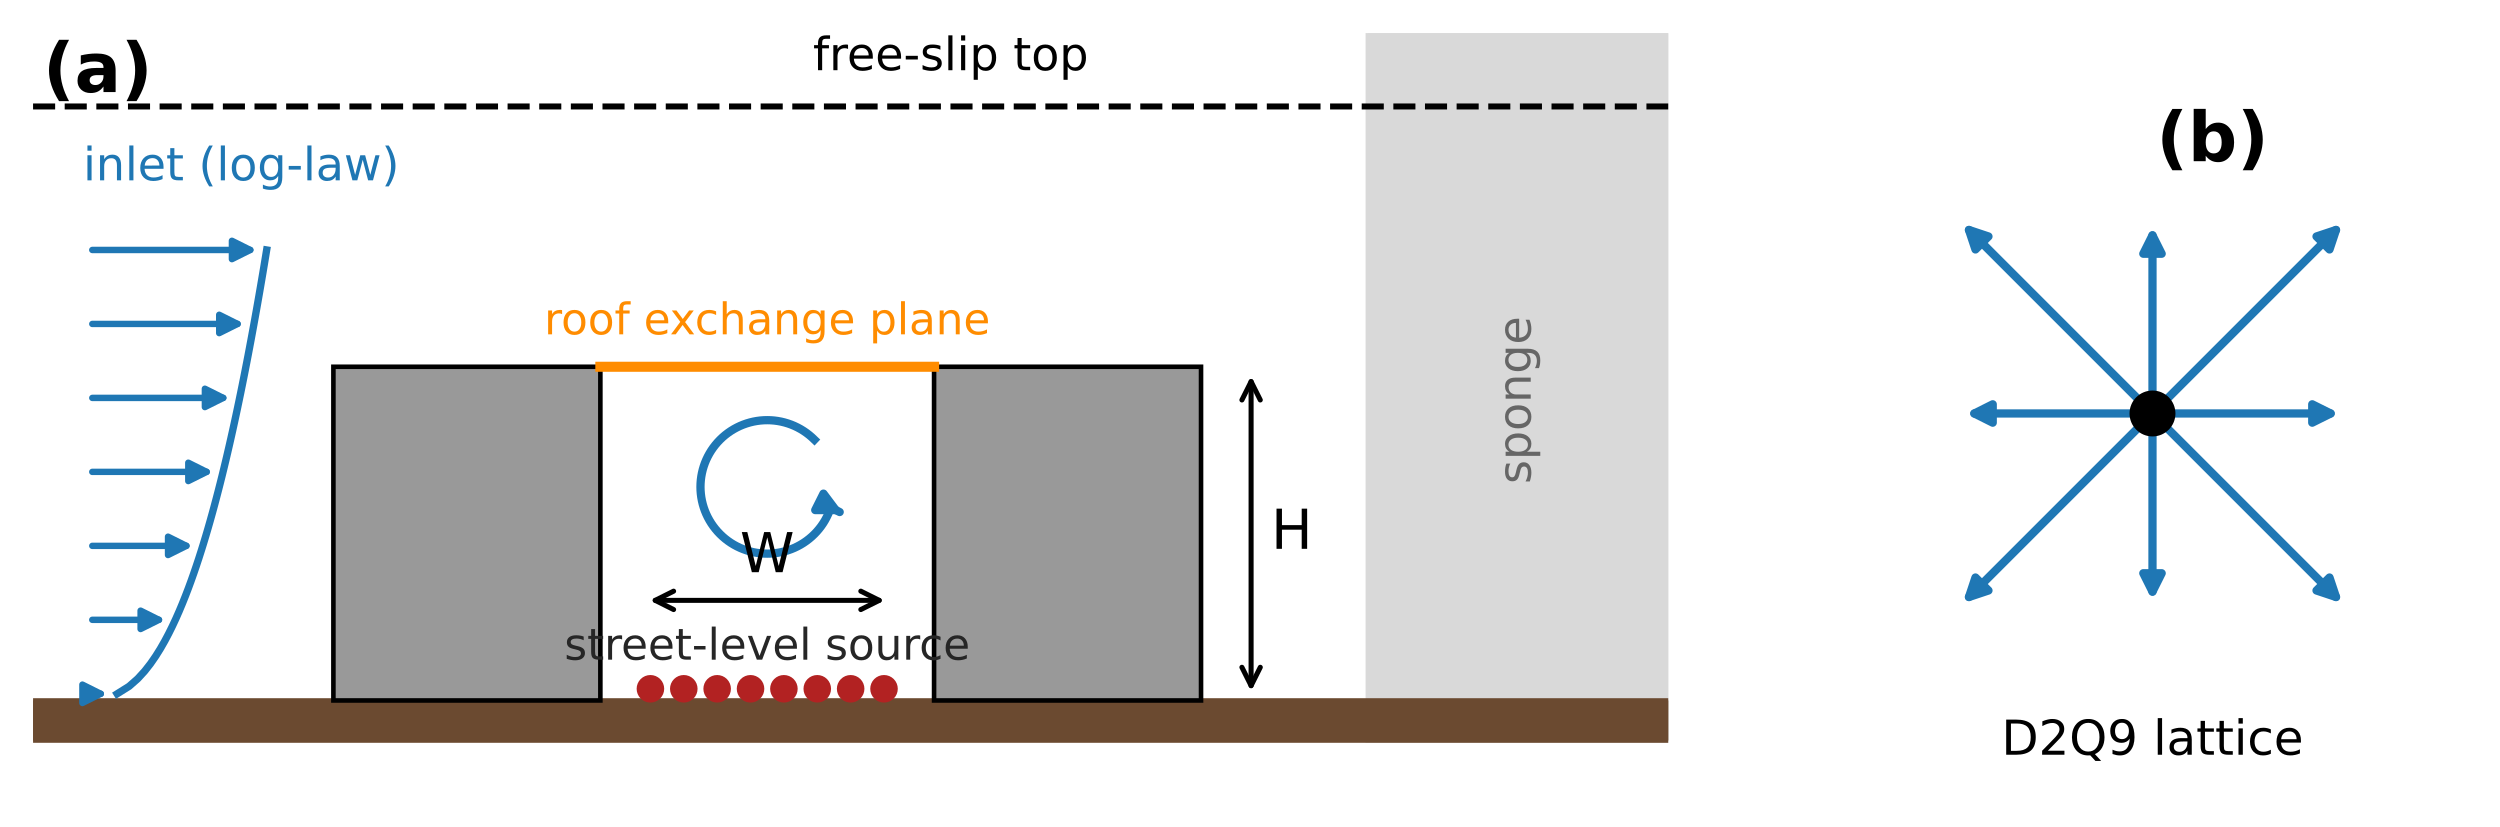
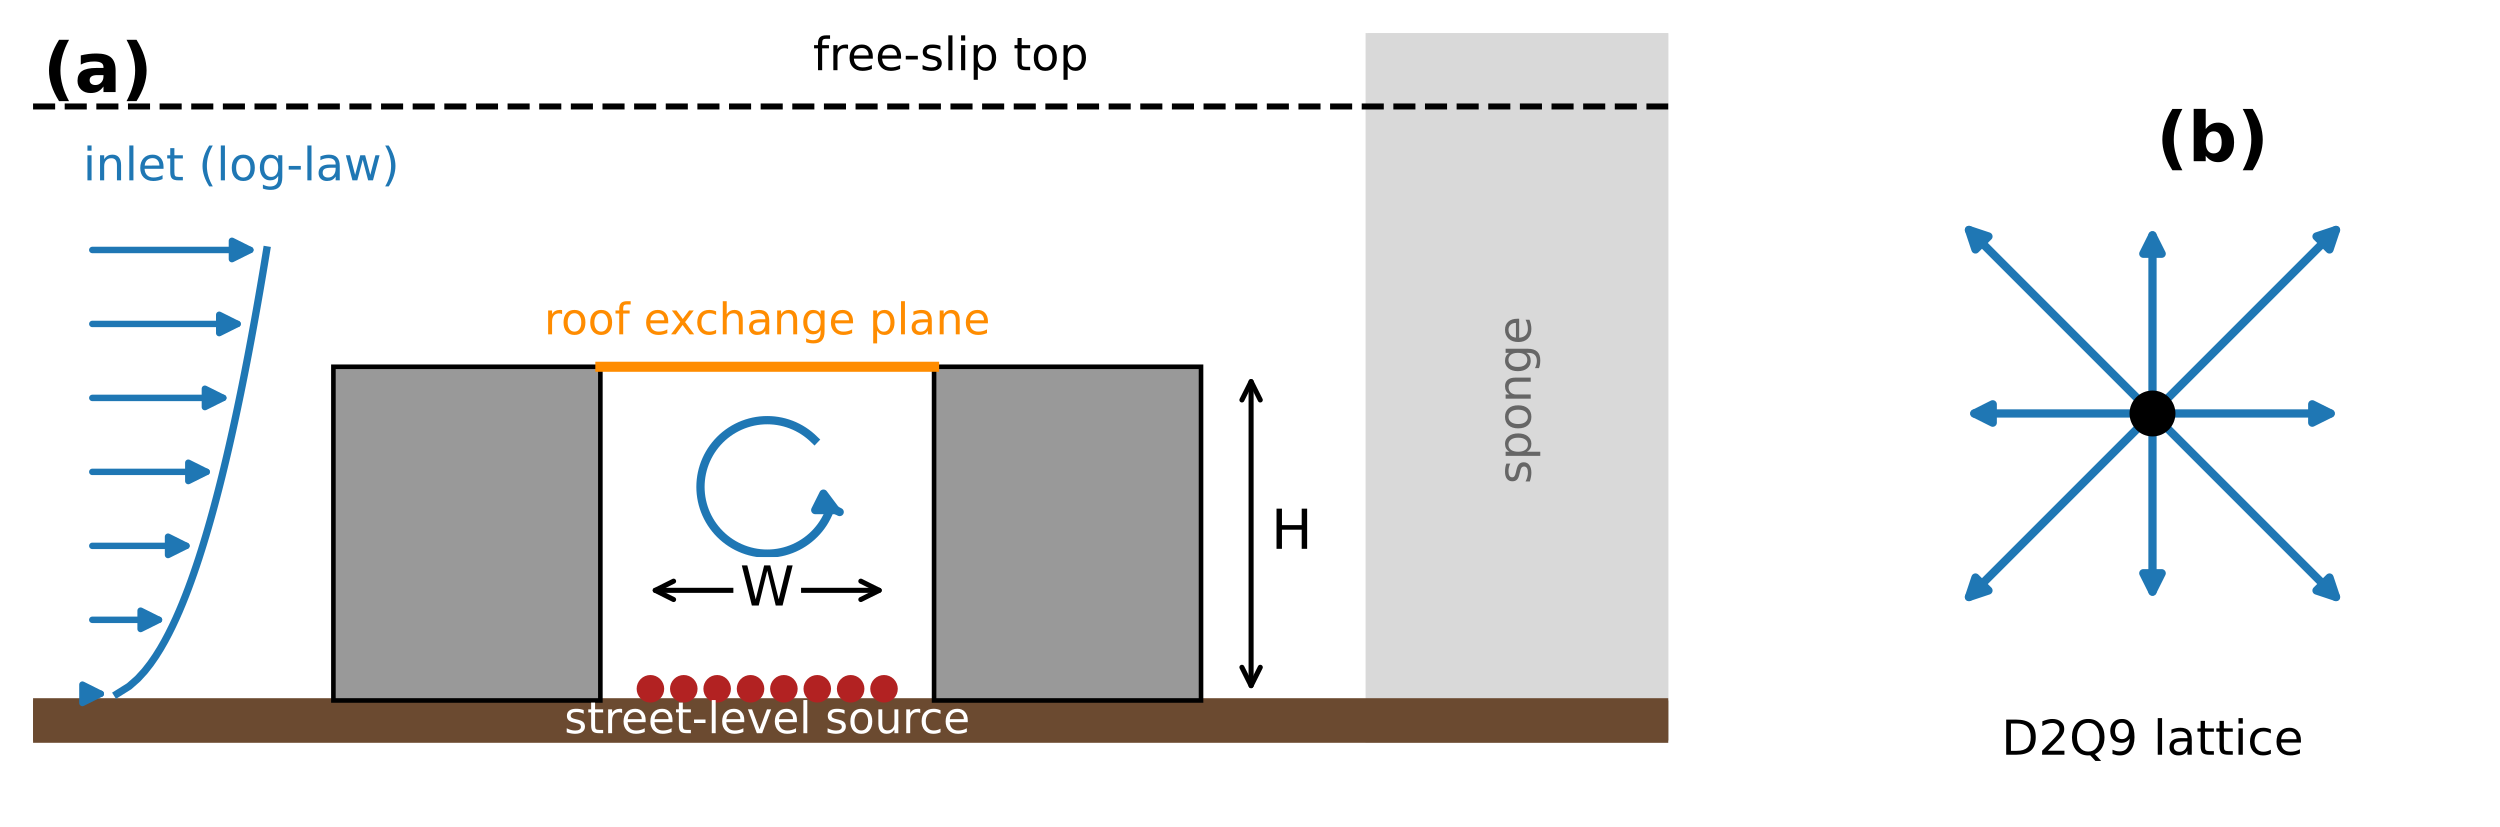
<svg xmlns="http://www.w3.org/2000/svg" xmlns:xlink="http://www.w3.org/1999/xlink" width="544.5pt" height="180.114pt" viewBox="0 0 544.5 180.114" version="1.1">
  <defs>
    <style type="text/css">*{stroke-linejoin: round; stroke-linecap: butt}</style>
  </defs>
  <g id="figure_1">
    <g id="patch_1">
      <path d="M 0 180.114  L 544.5 180.114  L 544.5 0  L 0 0  z " style="fill: #ffffff" />
    </g>
    <g id="axes_1">
      <g id="patch_2">
-         <path d="M 297.926 161.285  L 363.34 161.285  L 363.34 7.2  L 297.926 7.2  z " clip-path="url(#pe484cb5db0)" style="fill: #d9d9d9; stroke: #d9d9d9; stroke-linejoin: miter" />
+         <path d="M 297.926 161.285  L 363.34 161.285  L 363.34 7.2  L 297.926 7.2  z " clip-path="url(#p7a649fcf39)" style="fill: #d9d9d9; stroke: #d9d9d9; stroke-linejoin: miter" />
      </g>
      <g id="patch_3">
-         <path d="M 7.2 161.285  L 363.34 161.285  L 363.34 152.563  L 7.2 152.563  z " clip-path="url(#pe484cb5db0)" style="fill: #6b4a30; stroke: #6b4a30; stroke-linejoin: miter" />
+         <path d="M 7.2 161.285  L 363.34 161.285  L 363.34 152.563  L 7.2 152.563  z " clip-path="url(#p7a649fcf39)" style="fill: #6b4a30; stroke: #6b4a30; stroke-linejoin: miter" />
      </g>
      <g id="line2d_1">
-         <path d="M 7.2 23.19  L 363.34 23.19  " clip-path="url(#pe484cb5db0)" style="fill: none; stroke-dasharray: 4.81,2.08; stroke-dashoffset: 0; stroke: #000000; stroke-width: 1.3" />
+         <path d="M 7.2 23.19  L 363.34 23.19  " clip-path="url(#p7a649fcf39)" style="fill: none; stroke-dasharray: 4.81,2.08; stroke-dashoffset: 0; stroke: #000000; stroke-width: 1.3" />
      </g>
      <g id="line2d_2">
-         <path d="M 25.516 151.109  L 28.129 149.471  L 29.988 147.833  L 31.49 146.194  L 32.774 144.556  L 33.908 142.917  L 34.932 141.279  L 35.87 139.641  L 36.739 138.002  L 37.551 136.364  L 38.315 134.725  L 39.038 133.087  L 39.725 131.448  L 40.381 129.81  L 41.01 128.172  L 41.613 126.533  L 42.194 124.895  L 42.755 123.256  L 43.298 121.618  L 43.823 119.98  L 44.333 118.341  L 44.828 116.703  L 45.31 115.064  L 45.779 113.426  L 46.237 111.788  L 46.684 110.149  L 47.12 108.511  L 47.547 106.872  L 47.965 105.234  L 48.375 103.595  L 48.776 101.957  L 49.169 100.319  L 49.555 98.68  L 49.934 97.042  L 50.307 95.403  L 50.673 93.765  L 51.033 92.127  L 51.387 90.488  L 51.736 88.85  L 52.079 87.211  L 52.418 85.573  L 52.751 83.934  L 53.079 82.296  L 53.403 80.658  L 53.723 79.019  L 54.038 77.381  L 54.349 75.742  L 54.657 74.104  L 54.96 72.466  L 55.26 70.827  L 55.556 69.189  L 55.849 67.55  L 56.138 65.912  L 56.424 64.273  L 56.707 62.635  L 56.987 60.997  L 57.264 59.358  L 57.538 57.72  L 57.809 56.081  L 58.077 54.443  " clip-path="url(#pe484cb5db0)" style="fill: none; stroke: #1f77b4; stroke-width: 1.6; stroke-linecap: square" />
+         <path d="M 25.516 151.109  L 28.129 149.471  L 29.988 147.833  L 31.49 146.194  L 32.774 144.556  L 33.908 142.917  L 34.932 141.279  L 35.87 139.641  L 36.739 138.002  L 37.551 136.364  L 38.315 134.725  L 39.038 133.087  L 39.725 131.448  L 40.381 129.81  L 41.01 128.172  L 41.613 126.533  L 42.194 124.895  L 42.755 123.256  L 43.298 121.618  L 43.823 119.98  L 44.333 118.341  L 44.828 116.703  L 45.31 115.064  L 45.779 113.426  L 46.237 111.788  L 46.684 110.149  L 47.12 108.511  L 47.547 106.872  L 47.965 105.234  L 48.375 103.595  L 48.776 101.957  L 49.169 100.319  L 49.555 98.68  L 49.934 97.042  L 50.307 95.403  L 50.673 93.765  L 51.033 92.127  L 51.387 90.488  L 51.736 88.85  L 52.079 87.211  L 52.418 85.573  L 52.751 83.934  L 53.079 82.296  L 53.403 80.658  L 53.723 79.019  L 54.038 77.381  L 54.349 75.742  L 54.657 74.104  L 54.96 72.466  L 55.26 70.827  L 55.556 69.189  L 55.849 67.55  L 56.138 65.912  L 56.424 64.273  L 56.707 62.635  L 56.987 60.997  L 57.264 59.358  L 57.538 57.72  L 57.809 56.081  L 58.077 54.443  " clip-path="url(#p7a649fcf39)" style="fill: none; stroke: #1f77b4; stroke-width: 1.6; stroke-linecap: square" />
      </g>
      <g id="patch_4">
-         <path d="M 72.613 152.563  L 130.759 152.563  L 130.759 79.882  L 72.613 79.882  z " clip-path="url(#pe484cb5db0)" style="fill: #999999; stroke: #000000; stroke-linejoin: miter" />
+         <path d="M 72.613 152.563  L 130.759 152.563  L 130.759 79.882  L 72.613 79.882  z " clip-path="url(#p7a649fcf39)" style="fill: #999999; stroke: #000000; stroke-linejoin: miter" />
      </g>
      <g id="patch_5">
-         <path d="M 203.44 152.563  L 261.585 152.563  L 261.585 79.882  L 203.44 79.882  z " clip-path="url(#pe484cb5db0)" style="fill: #999999; stroke: #000000; stroke-linejoin: miter" />
+         <path d="M 203.44 152.563  L 261.585 152.563  L 261.585 79.882  L 203.44 79.882  z " clip-path="url(#p7a649fcf39)" style="fill: #999999; stroke: #000000; stroke-linejoin: miter" />
      </g>
      <g id="line2d_3">
-         <path d="M 130.759 79.882  L 203.44 79.882  " clip-path="url(#pe484cb5db0)" style="fill: none; stroke: #ff8c00; stroke-width: 2.2; stroke-linecap: square" />
+         <path d="M 130.759 79.882  L 203.44 79.882  " clip-path="url(#p7a649fcf39)" style="fill: none; stroke: #ff8c00; stroke-width: 2.2; stroke-linecap: square" />
      </g>
      <g id="line2d_4">
-         <path d="M 177.378 95.768  L 176.826 95.244  L 176.247 94.75  L 175.644 94.287  L 175.016 93.856  L 174.368 93.458  L 173.699 93.095  L 173.012 92.767  L 172.309 92.476  L 171.591 92.222  L 170.862 92.006  L 170.122 91.828  L 169.373 91.69  L 168.619 91.59  L 167.86 91.531  L 167.099 91.511  L 166.339 91.531  L 165.58 91.59  L 164.825 91.69  L 164.077 91.828  L 163.337 92.006  L 162.607 92.222  L 161.89 92.476  L 161.187 92.767  L 160.5 93.095  L 159.831 93.458  L 159.182 93.856  L 158.555 94.287  L 157.951 94.75  L 157.373 95.244  L 156.821 95.768  L 156.297 96.32  L 155.803 96.899  L 155.339 97.503  L 154.908 98.13  L 154.511 98.779  L 154.147 99.448  L 153.82 100.134  L 153.529 100.838  L 153.275 101.555  L 153.058 102.285  L 152.881 103.025  L 152.742 103.773  L 152.643 104.527  L 152.583 105.286  L 152.563 106.047  L 152.583 106.808  L 152.643 107.566  L 152.742 108.321  L 152.881 109.069  L 153.058 109.809  L 153.275 110.539  L 153.529 111.256  L 153.82 111.959  L 154.147 112.646  L 154.511 113.315  L 154.908 113.964  L 155.339 114.591  L 155.803 115.195  L 156.297 115.774  L 156.821 116.326  L 157.373 116.849  L 157.951 117.344  L 158.555 117.807  L 159.182 118.238  L 159.831 118.636  L 160.5 118.999  L 161.187 119.326  L 161.89 119.618  L 162.607 119.872  L 163.337 120.088  L 164.077 120.266  L 164.825 120.404  L 165.58 120.504  L 166.339 120.563  L 167.099 120.583  L 167.86 120.563  L 168.619 120.504  L 169.373 120.404  L 170.122 120.266  L 170.862 120.088  L 171.591 119.872  L 172.309 119.618  L 173.012 119.326  L 173.699 118.999  L 174.368 118.636  L 175.016 118.238  L 175.644 117.807  L 176.247 117.344  L 176.826 116.849  L 177.378 116.326  L 177.902 115.774  L 178.396 115.195  L 178.86 114.591  L 179.291 113.964  L 179.688 113.315  L 180.051 112.646  L 180.379 111.959  L 180.67 111.256  L 180.924 110.539  " clip-path="url(#pe484cb5db0)" style="fill: none; stroke: #1f77b4; stroke-width: 1.8; stroke-linecap: square" />
+         <path d="M 177.378 95.768  L 176.826 95.244  L 176.247 94.75  L 175.644 94.287  L 175.016 93.856  L 174.368 93.458  L 173.699 93.095  L 173.012 92.767  L 172.309 92.476  L 171.591 92.222  L 170.862 92.006  L 170.122 91.828  L 169.373 91.69  L 168.619 91.59  L 167.86 91.531  L 167.099 91.511  L 166.339 91.531  L 165.58 91.59  L 164.825 91.69  L 164.077 91.828  L 163.337 92.006  L 162.607 92.222  L 161.89 92.476  L 161.187 92.767  L 160.5 93.095  L 159.831 93.458  L 159.182 93.856  L 158.555 94.287  L 157.951 94.75  L 157.373 95.244  L 156.821 95.768  L 156.297 96.32  L 155.803 96.899  L 155.339 97.503  L 154.908 98.13  L 154.511 98.779  L 154.147 99.448  L 153.82 100.134  L 153.529 100.838  L 153.275 101.555  L 153.058 102.285  L 152.881 103.025  L 152.742 103.773  L 152.643 104.527  L 152.583 105.286  L 152.563 106.047  L 152.583 106.808  L 152.643 107.566  L 152.742 108.321  L 152.881 109.069  L 153.058 109.809  L 153.275 110.539  L 153.529 111.256  L 153.82 111.959  L 154.147 112.646  L 154.511 113.315  L 154.908 113.964  L 155.339 114.591  L 155.803 115.195  L 156.297 115.774  L 156.821 116.326  L 157.373 116.849  L 157.951 117.344  L 158.555 117.807  L 159.182 118.238  L 159.831 118.636  L 160.5 118.999  L 161.187 119.326  L 161.89 119.618  L 162.607 119.872  L 163.337 120.088  L 164.077 120.266  L 164.825 120.404  L 165.58 120.504  L 166.339 120.563  L 167.099 120.583  L 167.86 120.563  L 168.619 120.504  L 169.373 120.404  L 170.122 120.266  L 170.862 120.088  L 171.591 119.872  L 172.309 119.618  L 173.012 119.326  L 173.699 118.999  L 174.368 118.636  L 175.016 118.238  L 175.644 117.807  L 176.247 117.344  L 176.826 116.849  L 177.378 116.326  L 177.902 115.774  L 178.396 115.195  L 178.86 114.591  L 179.291 113.964  L 179.688 113.315  L 180.051 112.646  L 180.379 111.959  L 180.67 111.256  L 180.924 110.539  " clip-path="url(#p7a649fcf39)" style="fill: none; stroke: #1f77b4; stroke-width: 1.8; stroke-linecap: square" />
      </g>
      <g id="text_1">
        <g style="fill: #666666" transform="translate(333.3922 105.4075) rotate(-90) scale(0.1 -0.1)">
          <defs>
            <path id="DejaVuSans-73" d="M 2834 3397  L 2834 2853  Q 2591 2978 2328 3040  Q 2066 3103 1784 3103  Q 1356 3103 1142 2972  Q 928 2841 928 2578  Q 928 2378 1081 2264  Q 1234 2150 1697 2047  L 1894 2003  Q 2506 1872 2764 1633  Q 3022 1394 3022 966  Q 3022 478 2636 193  Q 2250 -91 1575 -91  Q 1294 -91 989 -36  Q 684 19 347 128  L 347 722  Q 666 556 975 473  Q 1284 391 1588 391  Q 1994 391 2212 530  Q 2431 669 2431 922  Q 2431 1156 2273 1281  Q 2116 1406 1581 1522  L 1381 1569  Q 847 1681 609 1914  Q 372 2147 372 2553  Q 372 3047 722 3315  Q 1072 3584 1716 3584  Q 2034 3584 2315 3537  Q 2597 3491 2834 3397  z " transform="scale(0.015625)" />
            <path id="DejaVuSans-70" d="M 1159 525  L 1159 -1331  L 581 -1331  L 581 3500  L 1159 3500  L 1159 2969  Q 1341 3281 1617 3432  Q 1894 3584 2278 3584  Q 2916 3584 3314 3078  Q 3713 2572 3713 1747  Q 3713 922 3314 415  Q 2916 -91 2278 -91  Q 1894 -91 1617 61  Q 1341 213 1159 525  z M 3116 1747  Q 3116 2381 2855 2742  Q 2594 3103 2138 3103  Q 1681 3103 1420 2742  Q 1159 2381 1159 1747  Q 1159 1113 1420 752  Q 1681 391 2138 391  Q 2594 391 2855 752  Q 3116 1113 3116 1747  z " transform="scale(0.015625)" />
            <path id="DejaVuSans-6f" d="M 1959 3097  Q 1497 3097 1228 2736  Q 959 2375 959 1747  Q 959 1119 1226 758  Q 1494 397 1959 397  Q 2419 397 2687 759  Q 2956 1122 2956 1747  Q 2956 2369 2687 2733  Q 2419 3097 1959 3097  z M 1959 3584  Q 2709 3584 3137 3096  Q 3566 2609 3566 1747  Q 3566 888 3137 398  Q 2709 -91 1959 -91  Q 1206 -91 779 398  Q 353 888 353 1747  Q 353 2609 779 3096  Q 1206 3584 1959 3584  z " transform="scale(0.015625)" />
            <path id="DejaVuSans-6e" d="M 3513 2113  L 3513 0  L 2938 0  L 2938 2094  Q 2938 2591 2744 2837  Q 2550 3084 2163 3084  Q 1697 3084 1428 2787  Q 1159 2491 1159 1978  L 1159 0  L 581 0  L 581 3500  L 1159 3500  L 1159 2956  Q 1366 3272 1645 3428  Q 1925 3584 2291 3584  Q 2894 3584 3203 3211  Q 3513 2838 3513 2113  z " transform="scale(0.015625)" />
            <path id="DejaVuSans-67" d="M 2906 1791  Q 2906 2416 2648 2759  Q 2391 3103 1925 3103  Q 1463 3103 1205 2759  Q 947 2416 947 1791  Q 947 1169 1205 825  Q 1463 481 1925 481  Q 2391 481 2648 825  Q 2906 1169 2906 1791  z M 3481 434  Q 3481 -459 3084 -895  Q 2688 -1331 1869 -1331  Q 1566 -1331 1297 -1286  Q 1028 -1241 775 -1147  L 775 -588  Q 1028 -725 1275 -790  Q 1522 -856 1778 -856  Q 2344 -856 2625 -561  Q 2906 -266 2906 331  L 2906 616  Q 2728 306 2450 153  Q 2172 0 1784 0  Q 1141 0 747 490  Q 353 981 353 1791  Q 353 2603 747 3093  Q 1141 3584 1784 3584  Q 2172 3584 2450 3431  Q 2728 3278 2906 2969  L 2906 3500  L 3481 3500  L 3481 434  z " transform="scale(0.015625)" />
            <path id="DejaVuSans-65" d="M 3597 1894  L 3597 1613  L 953 1613  Q 991 1019 1311 708  Q 1631 397 2203 397  Q 2534 397 2845 478  Q 3156 559 3463 722  L 3463 178  Q 3153 47 2828 -22  Q 2503 -91 2169 -91  Q 1331 -91 842 396  Q 353 884 353 1716  Q 353 2575 817 3079  Q 1281 3584 2069 3584  Q 2775 3584 3186 3129  Q 3597 2675 3597 1894  z M 3022 2063  Q 3016 2534 2758 2815  Q 2500 3097 2075 3097  Q 1594 3097 1305 2825  Q 1016 2553 972 2059  L 3022 2063  z " transform="scale(0.015625)" />
          </defs>
          <use xlink:href="#DejaVuSans-73" />
          <use xlink:href="#DejaVuSans-70" transform="translate(52.09961 0)" />
          <use xlink:href="#DejaVuSans-6f" transform="translate(115.5762 0)" />
          <use xlink:href="#DejaVuSans-6e" transform="translate(176.7578 0)" />
          <use xlink:href="#DejaVuSans-67" transform="translate(240.1367 0)" />
          <use xlink:href="#DejaVuSans-65" transform="translate(303.6133 0)" />
        </g>
      </g>
      <g id="text_2">
        <g transform="translate(177.0742 15.29573) scale(0.1 -0.1)">
          <defs>
            <path id="DejaVuSans-66" d="M 2375 4863  L 2375 4384  L 1825 4384  Q 1516 4384 1395 4259  Q 1275 4134 1275 3809  L 1275 3500  L 2222 3500  L 2222 3053  L 1275 3053  L 1275 0  L 697 0  L 697 3053  L 147 3053  L 147 3500  L 697 3500  L 697 3744  Q 697 4328 969 4595  Q 1241 4863 1831 4863  L 2375 4863  z " transform="scale(0.015625)" />
            <path id="DejaVuSans-72" d="M 2631 2963  Q 2534 3019 2420 3045  Q 2306 3072 2169 3072  Q 1681 3072 1420 2755  Q 1159 2438 1159 1844  L 1159 0  L 581 0  L 581 3500  L 1159 3500  L 1159 2956  Q 1341 3275 1631 3429  Q 1922 3584 2338 3584  Q 2397 3584 2469 3576  Q 2541 3569 2628 3553  L 2631 2963  z " transform="scale(0.015625)" />
            <path id="DejaVuSans-2d" d="M 313 2009  L 1997 2009  L 1997 1497  L 313 1497  L 313 2009  z " transform="scale(0.015625)" />
            <path id="DejaVuSans-6c" d="M 603 4863  L 1178 4863  L 1178 0  L 603 0  L 603 4863  z " transform="scale(0.015625)" />
            <path id="DejaVuSans-69" d="M 603 3500  L 1178 3500  L 1178 0  L 603 0  L 603 3500  z M 603 4863  L 1178 4863  L 1178 4134  L 603 4134  L 603 4863  z " transform="scale(0.015625)" />
            <path id="DejaVuSans-20" transform="scale(0.015625)" />
            <path id="DejaVuSans-74" d="M 1172 4494  L 1172 3500  L 2356 3500  L 2356 3053  L 1172 3053  L 1172 1153  Q 1172 725 1289 603  Q 1406 481 1766 481  L 2356 481  L 2356 0  L 1766 0  Q 1100 0 847 248  Q 594 497 594 1153  L 594 3053  L 172 3053  L 172 3500  L 594 3500  L 594 4494  L 1172 4494  z " transform="scale(0.015625)" />
          </defs>
          <use xlink:href="#DejaVuSans-66" />
          <use xlink:href="#DejaVuSans-72" transform="translate(35.20508 0)" />
          <use xlink:href="#DejaVuSans-65" transform="translate(74.06836 0)" />
          <use xlink:href="#DejaVuSans-65" transform="translate(135.5918 0)" />
          <use xlink:href="#DejaVuSans-2d" transform="translate(197.1152 0)" />
          <use xlink:href="#DejaVuSans-73" transform="translate(233.1992 0)" />
          <use xlink:href="#DejaVuSans-6c" transform="translate(285.2988 0)" />
          <use xlink:href="#DejaVuSans-69" transform="translate(313.082 0)" />
          <use xlink:href="#DejaVuSans-70" transform="translate(340.8652 0)" />
          <use xlink:href="#DejaVuSans-20" transform="translate(404.3418 0)" />
          <use xlink:href="#DejaVuSans-74" transform="translate(436.1289 0)" />
          <use xlink:href="#DejaVuSans-6f" transform="translate(475.3379 0)" />
          <use xlink:href="#DejaVuSans-70" transform="translate(536.5195 0)" />
        </g>
      </g>
      <g id="text_3">
        <g transform="translate(9.380446 20.05129) scale(0.15 -0.15)">
          <defs>
            <path id="DejaVuSans-Bold-28" d="M 2413 -844  L 1484 -844  Q 1006 -72 778 623  Q 550 1319 550 2003  Q 550 2688 779 3389  Q 1009 4091 1484 4856  L 2413 4856  Q 2013 4116 1813 3408  Q 1613 2700 1613 2009  Q 1613 1319 1811 609  Q 2009 -100 2413 -844  z " transform="scale(0.015625)" />
            <path id="DejaVuSans-Bold-61" d="M 2106 1575  Q 1756 1575 1579 1456  Q 1403 1338 1403 1106  Q 1403 894 1545 773  Q 1688 653 1941 653  Q 2256 653 2472 879  Q 2688 1106 2688 1447  L 2688 1575  L 2106 1575  z M 3816 1997  L 3816 0  L 2688 0  L 2688 519  Q 2463 200 2181 54  Q 1900 -91 1497 -91  Q 953 -91 614 226  Q 275 544 275 1050  Q 275 1666 698 1953  Q 1122 2241 2028 2241  L 2688 2241  L 2688 2328  Q 2688 2594 2478 2717  Q 2269 2841 1825 2841  Q 1466 2841 1156 2769  Q 847 2697 581 2553  L 581 3406  Q 941 3494 1303 3539  Q 1666 3584 2028 3584  Q 2975 3584 3395 3211  Q 3816 2838 3816 1997  z " transform="scale(0.015625)" />
            <path id="DejaVuSans-Bold-29" d="M 513 -844  Q 913 -100 1113 609  Q 1313 1319 1313 2009  Q 1313 2700 1113 3408  Q 913 4116 513 4856  L 1441 4856  Q 1916 4091 2145 3389  Q 2375 2688 2375 2003  Q 2375 1319 2147 623  Q 1919 -72 1441 -844  L 513 -844  z " transform="scale(0.015625)" />
          </defs>
          <use xlink:href="#DejaVuSans-Bold-28" />
          <use xlink:href="#DejaVuSans-Bold-61" transform="translate(45.70312 0)" />
          <use xlink:href="#DejaVuSans-Bold-29" transform="translate(113.1836 0)" />
        </g>
      </g>
      <g id="patch_6">
        <path d="M 20.104 151.109  Q 21.81 151.109 21.951 151.109  " style="fill: none; stroke: #1f77b4; stroke-width: 1.4; stroke-linecap: round" />
        <path d="M 17.951 149.109  L 21.951 151.109  L 17.951 153.109  z " style="fill: #1f77b4; stroke: #1f77b4; stroke-width: 1.4; stroke-linecap: round" />
      </g>
      <g id="patch_7">
        <path d="M 20.098 134.998  Q 28.144 134.998 34.624 134.998  " style="fill: none; stroke: #1f77b4; stroke-width: 1.4; stroke-linecap: round" />
        <path d="M 30.624 132.998  L 34.624 134.998  L 30.624 136.998  z " style="fill: #1f77b4; stroke: #1f77b4; stroke-width: 1.4; stroke-linecap: round" />
      </g>
      <g id="patch_8">
        <path d="M 20.103 118.887  Q 31.134 118.887 40.599 118.887  " style="fill: none; stroke: #1f77b4; stroke-width: 1.4; stroke-linecap: round" />
        <path d="M 36.599 116.887  L 40.599 118.887  L 36.599 120.887  z " style="fill: #1f77b4; stroke: #1f77b4; stroke-width: 1.4; stroke-linecap: round" />
      </g>
      <g id="patch_9">
        <path d="M 20.1 102.776  Q 33.339 102.776 45.012 102.776  " style="fill: none; stroke: #1f77b4; stroke-width: 1.4; stroke-linecap: round" />
        <path d="M 41.012 100.776  L 45.012 102.776  L 41.012 104.776  z " style="fill: #1f77b4; stroke: #1f77b4; stroke-width: 1.4; stroke-linecap: round" />
      </g>
      <g id="patch_10">
        <path d="M 20.104 86.665  Q 35.147 86.665 48.626 86.665  " style="fill: none; stroke: #1f77b4; stroke-width: 1.4; stroke-linecap: round" />
        <path d="M 44.626 84.665  L 48.626 86.665  L 44.626 88.665  z " style="fill: #1f77b4; stroke: #1f77b4; stroke-width: 1.4; stroke-linecap: round" />
      </g>
      <g id="patch_11">
        <path d="M 20.105 70.554  Q 36.708 70.554 51.746 70.554  " style="fill: none; stroke: #1f77b4; stroke-width: 1.4; stroke-linecap: round" />
        <path d="M 47.746 68.554  L 51.746 70.554  L 47.746 72.554  z " style="fill: #1f77b4; stroke: #1f77b4; stroke-width: 1.4; stroke-linecap: round" />
      </g>
      <g id="patch_12">
        <path d="M 20.098 54.443  Q 38.088 54.443 54.514 54.443  " style="fill: none; stroke: #1f77b4; stroke-width: 1.4; stroke-linecap: round" />
        <path d="M 50.514 52.443  L 54.514 54.443  L 50.514 56.443  z " style="fill: #1f77b4; stroke: #1f77b4; stroke-width: 1.4; stroke-linecap: round" />
      </g>
      <g id="text_4">
        <g style="fill: #1f77b4" transform="translate(18.10223 39.28063) scale(0.1 -0.1)">
          <defs>
            <path id="DejaVuSans-28" d="M 1984 4856  Q 1566 4138 1362 3434  Q 1159 2731 1159 2009  Q 1159 1288 1364 580  Q 1569 -128 1984 -844  L 1484 -844  Q 1016 -109 783 600  Q 550 1309 550 2009  Q 550 2706 781 3412  Q 1013 4119 1484 4856  L 1984 4856  z " transform="scale(0.015625)" />
            <path id="DejaVuSans-61" d="M 2194 1759  Q 1497 1759 1228 1600  Q 959 1441 959 1056  Q 959 750 1161 570  Q 1363 391 1709 391  Q 2188 391 2477 730  Q 2766 1069 2766 1631  L 2766 1759  L 2194 1759  z M 3341 1997  L 3341 0  L 2766 0  L 2766 531  Q 2569 213 2275 61  Q 1981 -91 1556 -91  Q 1019 -91 701 211  Q 384 513 384 1019  Q 384 1609 779 1909  Q 1175 2209 1959 2209  L 2766 2209  L 2766 2266  Q 2766 2663 2505 2880  Q 2244 3097 1772 3097  Q 1472 3097 1187 3025  Q 903 2953 641 2809  L 641 3341  Q 956 3463 1253 3523  Q 1550 3584 1831 3584  Q 2591 3584 2966 3190  Q 3341 2797 3341 1997  z " transform="scale(0.015625)" />
            <path id="DejaVuSans-77" d="M 269 3500  L 844 3500  L 1563 769  L 2278 3500  L 2956 3500  L 3675 769  L 4391 3500  L 4966 3500  L 4050 0  L 3372 0  L 2619 2869  L 1863 0  L 1184 0  L 269 3500  z " transform="scale(0.015625)" />
            <path id="DejaVuSans-29" d="M 513 4856  L 1013 4856  Q 1481 4119 1714 3412  Q 1947 2706 1947 2009  Q 1947 1309 1714 600  Q 1481 -109 1013 -844  L 513 -844  Q 928 -128 1133 580  Q 1338 1288 1338 2009  Q 1338 2731 1133 3434  Q 928 4138 513 4856  z " transform="scale(0.015625)" />
          </defs>
          <use xlink:href="#DejaVuSans-69" />
          <use xlink:href="#DejaVuSans-6e" transform="translate(27.7832 0)" />
          <use xlink:href="#DejaVuSans-6c" transform="translate(91.16211 0)" />
          <use xlink:href="#DejaVuSans-65" transform="translate(118.9453 0)" />
          <use xlink:href="#DejaVuSans-74" transform="translate(180.4688 0)" />
          <use xlink:href="#DejaVuSans-20" transform="translate(219.6777 0)" />
          <use xlink:href="#DejaVuSans-28" transform="translate(251.4648 0)" />
          <use xlink:href="#DejaVuSans-6c" transform="translate(290.4785 0)" />
          <use xlink:href="#DejaVuSans-6f" transform="translate(318.2617 0)" />
          <use xlink:href="#DejaVuSans-67" transform="translate(379.4434 0)" />
          <use xlink:href="#DejaVuSans-2d" transform="translate(442.9199 0)" />
          <use xlink:href="#DejaVuSans-6c" transform="translate(479.0039 0)" />
          <use xlink:href="#DejaVuSans-61" transform="translate(506.7871 0)" />
          <use xlink:href="#DejaVuSans-77" transform="translate(568.0664 0)" />
          <use xlink:href="#DejaVuSans-29" transform="translate(649.8535 0)" />
        </g>
      </g>
      <g id="text_5">
        <g style="fill: #ff8c00" transform="translate(118.521 72.81813) scale(0.095 -0.095)">
          <defs>
            <path id="DejaVuSans-78" d="M 3513 3500  L 2247 1797  L 3578 0  L 2900 0  L 1881 1375  L 863 0  L 184 0  L 1544 1831  L 300 3500  L 978 3500  L 1906 2253  L 2834 3500  L 3513 3500  z " transform="scale(0.015625)" />
            <path id="DejaVuSans-63" d="M 3122 3366  L 3122 2828  Q 2878 2963 2633 3030  Q 2388 3097 2138 3097  Q 1578 3097 1268 2742  Q 959 2388 959 1747  Q 959 1106 1268 751  Q 1578 397 2138 397  Q 2388 397 2633 464  Q 2878 531 3122 666  L 3122 134  Q 2881 22 2623 -34  Q 2366 -91 2075 -91  Q 1284 -91 818 406  Q 353 903 353 1747  Q 353 2603 823 3093  Q 1294 3584 2113 3584  Q 2378 3584 2631 3529  Q 2884 3475 3122 3366  z " transform="scale(0.015625)" />
            <path id="DejaVuSans-68" d="M 3513 2113  L 3513 0  L 2938 0  L 2938 2094  Q 2938 2591 2744 2837  Q 2550 3084 2163 3084  Q 1697 3084 1428 2787  Q 1159 2491 1159 1978  L 1159 0  L 581 0  L 581 4863  L 1159 4863  L 1159 2956  Q 1366 3272 1645 3428  Q 1925 3584 2291 3584  Q 2894 3584 3203 3211  Q 3513 2838 3513 2113  z " transform="scale(0.015625)" />
          </defs>
          <use xlink:href="#DejaVuSans-72" />
          <use xlink:href="#DejaVuSans-6f" transform="translate(38.86328 0)" />
          <use xlink:href="#DejaVuSans-6f" transform="translate(100.0449 0)" />
          <use xlink:href="#DejaVuSans-66" transform="translate(161.2266 0)" />
          <use xlink:href="#DejaVuSans-20" transform="translate(196.4316 0)" />
          <use xlink:href="#DejaVuSans-65" transform="translate(228.2188 0)" />
          <use xlink:href="#DejaVuSans-78" transform="translate(287.9922 0)" />
          <use xlink:href="#DejaVuSans-63" transform="translate(345.4219 0)" />
          <use xlink:href="#DejaVuSans-68" transform="translate(400.4023 0)" />
          <use xlink:href="#DejaVuSans-61" transform="translate(463.7812 0)" />
          <use xlink:href="#DejaVuSans-6e" transform="translate(525.0605 0)" />
          <use xlink:href="#DejaVuSans-67" transform="translate(588.4395 0)" />
          <use xlink:href="#DejaVuSans-65" transform="translate(651.916 0)" />
          <use xlink:href="#DejaVuSans-20" transform="translate(713.4395 0)" />
          <use xlink:href="#DejaVuSans-70" transform="translate(745.2266 0)" />
          <use xlink:href="#DejaVuSans-6c" transform="translate(808.7031 0)" />
          <use xlink:href="#DejaVuSans-61" transform="translate(836.4863 0)" />
          <use xlink:href="#DejaVuSans-6e" transform="translate(897.7656 0)" />
          <use xlink:href="#DejaVuSans-65" transform="translate(961.1445 0)" />
        </g>
      </g>
      <g id="patch_13">
        <path d="M 182.716 111.435  Q 183.274 111.714 182.031 111.092  " style="fill: none; stroke: #1f77b4; stroke-width: 1.8; stroke-linecap: round" />
        <path d="M 179.348 107.515  L 182.031 111.092  L 177.559 111.092  z " style="fill: #1f77b4; stroke: #1f77b4; stroke-width: 1.8; stroke-linecap: round" />
      </g>
      <g id="patch_14">
-         <path d="M 191.489 130.759  Q 167.099 130.759 142.709 130.759  " style="fill: none; stroke: #000000; stroke-width: 1.1; stroke-linecap: round" />
-         <path d="M 187.489 128.759  L 191.489 130.759  L 187.489 132.759  " style="fill: none; stroke: #000000; stroke-width: 1.1; stroke-linecap: round" />
-         <path d="M 146.709 132.759  L 142.709 130.759  L 146.709 128.759  " style="fill: none; stroke: #000000; stroke-width: 1.1; stroke-linecap: round" />
-       </g>
-       <g id="text_6">
-         <g transform="translate(161.1669 124.6289) scale(0.12 -0.12)">
-           <defs>
-             <path id="DejaVuSans-57" d="M 213 4666  L 850 4666  L 1831 722  L 2809 4666  L 3519 4666  L 4500 722  L 5478 4666  L 6119 4666  L 4947 0  L 4153 0  L 3169 4050  L 2175 0  L 1381 0  L 213 4666  z " transform="scale(0.015625)" />
-           </defs>
-           <use xlink:href="#DejaVuSans-57" />
-         </g>
+         <path d="M 191.489 128.578  Q 167.099 128.578 142.709 128.578  " style="fill: none; stroke: #000000; stroke-width: 1.1; stroke-linecap: round" />
+         <path d="M 187.489 126.578  L 191.489 128.578  L 187.489 130.578  " style="fill: none; stroke: #000000; stroke-width: 1.1; stroke-linecap: round" />
+         <path d="M 146.709 130.578  L 142.709 128.578  L 146.709 126.578  " style="fill: none; stroke: #000000; stroke-width: 1.1; stroke-linecap: round" />
      </g>
      <g id="patch_15">
        <path d="M 272.488 83.112  Q 272.488 116.224 272.488 149.336  " style="fill: none; stroke: #000000; stroke-width: 1.1; stroke-linecap: round" />
        <path d="M 270.488 87.112  L 272.488 83.112  L 274.488 87.112  " style="fill: none; stroke: #000000; stroke-width: 1.1; stroke-linecap: round" />
        <path d="M 274.488 145.336  L 272.488 149.336  L 270.488 145.336  " style="fill: none; stroke: #000000; stroke-width: 1.1; stroke-linecap: round" />
      </g>
-       <g id="text_7">
+       <g id="text_6">
        <g transform="translate(276.8485 119.5336) scale(0.12 -0.12)">
          <defs>
            <path id="DejaVuSans-48" d="M 628 4666  L 1259 4666  L 1259 2753  L 3553 2753  L 3553 4666  L 4184 4666  L 4184 0  L 3553 0  L 3553 2222  L 1259 2222  L 1259 0  L 628 0  L 628 4666  z " transform="scale(0.015625)" />
          </defs>
          <use xlink:href="#DejaVuSans-48" />
        </g>
      </g>
      <g id="line2d_5">
        <defs>
-           <path id="m786e3a41bb" d="M 0 2.5  C 0.663 2.5 1.299 2.237 1.768 1.768  C 2.237 1.299 2.5 0.663 2.5 0  C 2.5 -0.663 2.237 -1.299 1.768 -1.768  C 1.299 -2.237 0.663 -2.5 0 -2.5  C -0.663 -2.5 -1.299 -2.237 -1.768 -1.768  C -2.237 -1.299 -2.5 -0.663 -2.5 0  C -2.5 0.663 -2.237 1.299 -1.768 1.768  C -1.299 2.237 -0.663 2.5 0 2.5  z " style="stroke: #b22222" />
+           <path id="m944b2e5c8b" d="M 0 2.5  C 0.663 2.5 1.299 2.237 1.768 1.768  C 2.237 1.299 2.5 0.663 2.5 0  C 2.5 -0.663 2.237 -1.299 1.768 -1.768  C 1.299 -2.237 0.663 -2.5 0 -2.5  C -0.663 -2.5 -1.299 -2.237 -1.768 -1.768  C -2.237 -1.299 -2.5 -0.663 -2.5 0  C -2.5 0.663 -2.237 1.299 -1.768 1.768  C -1.299 2.237 -0.663 2.5 0 2.5  z " style="stroke: #b22222" />
        </defs>
-         <g clip-path="url(#pe484cb5db0)">
-           <use xlink:href="#m786e3a41bb" x="141.661" y="150.019" style="fill: #b22222; stroke: #b22222" />
-           <use xlink:href="#m786e3a41bb" x="148.929" y="150.019" style="fill: #b22222; stroke: #b22222" />
-           <use xlink:href="#m786e3a41bb" x="156.197" y="150.019" style="fill: #b22222; stroke: #b22222" />
-           <use xlink:href="#m786e3a41bb" x="163.465" y="150.019" style="fill: #b22222; stroke: #b22222" />
-           <use xlink:href="#m786e3a41bb" x="170.733" y="150.019" style="fill: #b22222; stroke: #b22222" />
-           <use xlink:href="#m786e3a41bb" x="178.002" y="150.019" style="fill: #b22222; stroke: #b22222" />
-           <use xlink:href="#m786e3a41bb" x="185.27" y="150.019" style="fill: #b22222; stroke: #b22222" />
-           <use xlink:href="#m786e3a41bb" x="192.538" y="150.019" style="fill: #b22222; stroke: #b22222" />
+         <g clip-path="url(#p7a649fcf39)">
+           <use xlink:href="#m944b2e5c8b" x="141.661" y="150.019" style="fill: #b22222; stroke: #b22222" />
+           <use xlink:href="#m944b2e5c8b" x="148.929" y="150.019" style="fill: #b22222; stroke: #b22222" />
+           <use xlink:href="#m944b2e5c8b" x="156.197" y="150.019" style="fill: #b22222; stroke: #b22222" />
+           <use xlink:href="#m944b2e5c8b" x="163.465" y="150.019" style="fill: #b22222; stroke: #b22222" />
+           <use xlink:href="#m944b2e5c8b" x="170.733" y="150.019" style="fill: #b22222; stroke: #b22222" />
+           <use xlink:href="#m944b2e5c8b" x="178.002" y="150.019" style="fill: #b22222; stroke: #b22222" />
+           <use xlink:href="#m944b2e5c8b" x="185.27" y="150.019" style="fill: #b22222; stroke: #b22222" />
+           <use xlink:href="#m944b2e5c8b" x="192.538" y="150.019" style="fill: #b22222; stroke: #b22222" />
+         </g>
+       </g>
+       <g id="text_7">
+         <g id="patch_16">
+           <path d="M 159.727 135.825  L 174.472 135.825  L 174.472 121.331  L 159.727 121.331  z " style="fill: #ffffff" />
+         </g>
+         <g transform="translate(161.1669 131.8894) scale(0.12 -0.12)">
+           <defs>
+             <path id="DejaVuSans-57" d="M 213 4666  L 850 4666  L 1831 722  L 2809 4666  L 3519 4666  L 4500 722  L 5478 4666  L 6119 4666  L 4947 0  L 4153 0  L 3169 4050  L 2175 0  L 1381 0  L 213 4666  z " transform="scale(0.015625)" />
+           </defs>
+           <use xlink:href="#DejaVuSans-57" />
        </g>
      </g>
      <g id="text_8">
-         <g style="fill: #262626" transform="translate(122.9184 143.6826) scale(0.095 -0.095)">
+         <g style="fill: #ffffff" transform="translate(122.9184 159.6907) scale(0.095 -0.095)">
          <defs>
            <path id="DejaVuSans-76" d="M 191 3500  L 800 3500  L 1894 563  L 2988 3500  L 3597 3500  L 2284 0  L 1503 0  L 191 3500  z " transform="scale(0.015625)" />
            <path id="DejaVuSans-75" d="M 544 1381  L 544 3500  L 1119 3500  L 1119 1403  Q 1119 906 1312 657  Q 1506 409 1894 409  Q 2359 409 2629 706  Q 2900 1003 2900 1516  L 2900 3500  L 3475 3500  L 3475 0  L 2900 0  L 2900 538  Q 2691 219 2414 64  Q 2138 -91 1772 -91  Q 1169 -91 856 284  Q 544 659 544 1381  z M 1991 3584  L 1991 3584  z " transform="scale(0.015625)" />
          </defs>
          <use xlink:href="#DejaVuSans-73" />
          <use xlink:href="#DejaVuSans-74" transform="translate(52.09961 0)" />
          <use xlink:href="#DejaVuSans-72" transform="translate(91.30859 0)" />
          <use xlink:href="#DejaVuSans-65" transform="translate(130.1719 0)" />
          <use xlink:href="#DejaVuSans-65" transform="translate(191.6953 0)" />
          <use xlink:href="#DejaVuSans-74" transform="translate(253.2188 0)" />
          <use xlink:href="#DejaVuSans-2d" transform="translate(292.4277 0)" />
          <use xlink:href="#DejaVuSans-6c" transform="translate(328.5117 0)" />
          <use xlink:href="#DejaVuSans-65" transform="translate(356.2949 0)" />
          <use xlink:href="#DejaVuSans-76" transform="translate(417.8184 0)" />
          <use xlink:href="#DejaVuSans-65" transform="translate(476.998 0)" />
          <use xlink:href="#DejaVuSans-6c" transform="translate(538.5215 0)" />
          <use xlink:href="#DejaVuSans-20" transform="translate(566.3047 0)" />
          <use xlink:href="#DejaVuSans-73" transform="translate(598.0918 0)" />
          <use xlink:href="#DejaVuSans-6f" transform="translate(650.1914 0)" />
          <use xlink:href="#DejaVuSans-75" transform="translate(711.373 0)" />
          <use xlink:href="#DejaVuSans-72" transform="translate(774.752 0)" />
          <use xlink:href="#DejaVuSans-63" transform="translate(813.6152 0)" />
          <use xlink:href="#DejaVuSans-65" transform="translate(868.5957 0)" />
        </g>
      </g>
    </g>
    <g id="axes_2">
-       <g id="patch_16">
+       <g id="patch_17">
        <path d="M 467.398 91.47  Q 447.408 111.46 428.842 130.027  " style="fill: none; stroke: #1f77b4; stroke-width: 1.8; stroke-linecap: round" />
        <path d="M 433.084 128.613  L 428.842 130.027  L 430.256 125.784  z " style="fill: #1f77b4; stroke: #1f77b4; stroke-width: 1.8; stroke-linecap: round" />
      </g>
-       <g id="patch_17">
+       <g id="patch_18">
        <path d="M 466.813 90.057  Q 447.408 90.057 430.016 90.057  " style="fill: none; stroke: #1f77b4; stroke-width: 1.8; stroke-linecap: round" />
        <path d="M 434.016 92.057  L 430.016 90.057  L 434.016 88.057  z " style="fill: #1f77b4; stroke: #1f77b4; stroke-width: 1.8; stroke-linecap: round" />
      </g>
-       <g id="patch_18">
+       <g id="patch_19">
        <path d="M 467.398 88.644  Q 447.408 68.654 428.842 50.087  " style="fill: none; stroke: #1f77b4; stroke-width: 1.8; stroke-linecap: round" />
        <path d="M 430.256 54.33  L 428.842 50.087  L 433.084 51.501  z " style="fill: #1f77b4; stroke: #1f77b4; stroke-width: 1.8; stroke-linecap: round" />
      </g>
-       <g id="patch_19">
+       <g id="patch_20">
        <path d="M 468.812 92.056  Q 468.812 111.46 468.812 128.852  " style="fill: none; stroke: #1f77b4; stroke-width: 1.8; stroke-linecap: round" />
        <path d="M 470.812 124.852  L 468.812 128.852  L 466.812 124.852  z " style="fill: #1f77b4; stroke: #1f77b4; stroke-width: 1.8; stroke-linecap: round" />
      </g>
-       <g id="patch_20">
+       <g id="patch_21">
        <path d="M 468.812 88.058  Q 468.812 68.654 468.812 51.262  " style="fill: none; stroke: #1f77b4; stroke-width: 1.8; stroke-linecap: round" />
        <path d="M 466.812 55.262  L 468.812 51.262  L 470.812 55.262  z " style="fill: #1f77b4; stroke: #1f77b4; stroke-width: 1.8; stroke-linecap: round" />
      </g>
-       <g id="patch_21">
+       <g id="patch_22">
        <path d="M 470.225 91.47  Q 490.215 111.46 508.782 130.027  " style="fill: none; stroke: #1f77b4; stroke-width: 1.8; stroke-linecap: round" />
        <path d="M 507.367 125.784  L 508.782 130.027  L 504.539 128.613  z " style="fill: #1f77b4; stroke: #1f77b4; stroke-width: 1.8; stroke-linecap: round" />
      </g>
-       <g id="patch_22">
+       <g id="patch_23">
        <path d="M 470.81 90.057  Q 490.215 90.057 507.607 90.057  " style="fill: none; stroke: #1f77b4; stroke-width: 1.8; stroke-linecap: round" />
        <path d="M 503.607 88.057  L 507.607 90.057  L 503.607 92.057  z " style="fill: #1f77b4; stroke: #1f77b4; stroke-width: 1.8; stroke-linecap: round" />
      </g>
-       <g id="patch_23">
+       <g id="patch_24">
        <path d="M 470.225 88.644  Q 490.215 68.654 508.782 50.087  " style="fill: none; stroke: #1f77b4; stroke-width: 1.8; stroke-linecap: round" />
        <path d="M 504.539 51.501  L 508.782 50.087  L 507.367 54.33  z " style="fill: #1f77b4; stroke: #1f77b4; stroke-width: 1.8; stroke-linecap: round" />
      </g>
      <g id="line2d_6">
        <defs>
-           <path id="m40a7fb33da" d="M 0 4.5  C 1.193 4.5 2.338 4.026 3.182 3.182  C 4.026 2.338 4.5 1.193 4.5 0  C 4.5 -1.193 4.026 -2.338 3.182 -3.182  C 2.338 -4.026 1.193 -4.5 0 -4.5  C -1.193 -4.5 -2.338 -4.026 -3.182 -3.182  C -4.026 -2.338 -4.5 -1.193 -4.5 0  C -4.5 1.193 -4.026 2.338 -3.182 3.182  C -2.338 4.026 -1.193 4.5 0 4.5  z " style="stroke: #000000" />
+           <path id="mfdb49efd33" d="M 0 4.5  C 1.193 4.5 2.338 4.026 3.182 3.182  C 4.026 2.338 4.5 1.193 4.5 0  C 4.5 -1.193 4.026 -2.338 3.182 -3.182  C 2.338 -4.026 1.193 -4.5 0 -4.5  C -1.193 -4.5 -2.338 -4.026 -3.182 -3.182  C -4.026 -2.338 -4.5 -1.193 -4.5 0  C -4.5 1.193 -4.026 2.338 -3.182 3.182  C -2.338 4.026 -1.193 4.5 0 4.5  z " style="stroke: #000000" />
        </defs>
-         <g clip-path="url(#p3bfe5b3b82)">
-           <use xlink:href="#m40a7fb33da" x="468.812" y="90.057" style="stroke: #000000" />
+         <g clip-path="url(#pf5710e7d04)">
+           <use xlink:href="#mfdb49efd33" x="468.812" y="90.057" style="stroke: #000000" />
        </g>
      </g>
      <g id="text_9">
        <g transform="translate(469.6677 35.1065) scale(0.15 -0.15)">
          <defs>
            <path id="DejaVuSans-Bold-62" d="M 2400 722  Q 2759 722 2948 984  Q 3138 1247 3138 1747  Q 3138 2247 2948 2509  Q 2759 2772 2400 2772  Q 2041 2772 1848 2508  Q 1656 2244 1656 1747  Q 1656 1250 1848 986  Q 2041 722 2400 722  z M 1656 2988  Q 1888 3294 2169 3439  Q 2450 3584 2816 3584  Q 3463 3584 3878 3070  Q 4294 2556 4294 1747  Q 4294 938 3878 423  Q 3463 -91 2816 -91  Q 2450 -91 2169 54  Q 1888 200 1656 506  L 1656 0  L 538 0  L 538 4863  L 1656 4863  L 1656 2988  z " transform="scale(0.015625)" />
          </defs>
          <use xlink:href="#DejaVuSans-Bold-28" />
          <use xlink:href="#DejaVuSans-Bold-62" transform="translate(45.70312 0)" />
          <use xlink:href="#DejaVuSans-Bold-29" transform="translate(117.2852 0)" />
        </g>
      </g>
      <g id="text_10">
        <g transform="translate(435.9196 164.3834) scale(0.105 -0.105)">
          <defs>
            <path id="DejaVuSans-44" d="M 1259 4147  L 1259 519  L 2022 519  Q 2988 519 3436 956  Q 3884 1394 3884 2338  Q 3884 3275 3436 3711  Q 2988 4147 2022 4147  L 1259 4147  z M 628 4666  L 1925 4666  Q 3281 4666 3915 4102  Q 4550 3538 4550 2338  Q 4550 1131 3912 565  Q 3275 0 1925 0  L 628 0  L 628 4666  z " transform="scale(0.015625)" />
            <path id="DejaVuSans-32" d="M 1228 531  L 3431 531  L 3431 0  L 469 0  L 469 531  Q 828 903 1448 1529  Q 2069 2156 2228 2338  Q 2531 2678 2651 2914  Q 2772 3150 2772 3378  Q 2772 3750 2511 3984  Q 2250 4219 1831 4219  Q 1534 4219 1204 4116  Q 875 4013 500 3803  L 500 4441  Q 881 4594 1212 4672  Q 1544 4750 1819 4750  Q 2544 4750 2975 4387  Q 3406 4025 3406 3419  Q 3406 3131 3298 2873  Q 3191 2616 2906 2266  Q 2828 2175 2409 1742  Q 1991 1309 1228 531  z " transform="scale(0.015625)" />
            <path id="DejaVuSans-51" d="M 2522 4238  Q 1834 4238 1429 3725  Q 1025 3213 1025 2328  Q 1025 1447 1429 934  Q 1834 422 2522 422  Q 3209 422 3611 934  Q 4013 1447 4013 2328  Q 4013 3213 3611 3725  Q 3209 4238 2522 4238  z M 3406 84  L 4238 -825  L 3475 -825  L 2784 -78  Q 2681 -84 2626 -87  Q 2572 -91 2522 -91  Q 1538 -91 948 567  Q 359 1225 359 2328  Q 359 3434 948 4092  Q 1538 4750 2522 4750  Q 3503 4750 4090 4092  Q 4678 3434 4678 2328  Q 4678 1516 4351 937  Q 4025 359 3406 84  z " transform="scale(0.015625)" />
            <path id="DejaVuSans-39" d="M 703 97  L 703 672  Q 941 559 1184 500  Q 1428 441 1663 441  Q 2288 441 2617 861  Q 2947 1281 2994 2138  Q 2813 1869 2534 1725  Q 2256 1581 1919 1581  Q 1219 1581 811 2004  Q 403 2428 403 3163  Q 403 3881 828 4315  Q 1253 4750 1959 4750  Q 2769 4750 3195 4129  Q 3622 3509 3622 2328  Q 3622 1225 3098 567  Q 2575 -91 1691 -91  Q 1453 -91 1209 -44  Q 966 3 703 97  z M 1959 2075  Q 2384 2075 2632 2365  Q 2881 2656 2881 3163  Q 2881 3666 2632 3958  Q 2384 4250 1959 4250  Q 1534 4250 1286 3958  Q 1038 3666 1038 3163  Q 1038 2656 1286 2365  Q 1534 2075 1959 2075  z " transform="scale(0.015625)" />
          </defs>
          <use xlink:href="#DejaVuSans-44" />
          <use xlink:href="#DejaVuSans-32" transform="translate(77.00195 0)" />
          <use xlink:href="#DejaVuSans-51" transform="translate(140.625 0)" />
          <use xlink:href="#DejaVuSans-39" transform="translate(219.3359 0)" />
          <use xlink:href="#DejaVuSans-20" transform="translate(282.959 0)" />
          <use xlink:href="#DejaVuSans-6c" transform="translate(314.7461 0)" />
          <use xlink:href="#DejaVuSans-61" transform="translate(342.5293 0)" />
          <use xlink:href="#DejaVuSans-74" transform="translate(403.8086 0)" />
          <use xlink:href="#DejaVuSans-74" transform="translate(443.0176 0)" />
          <use xlink:href="#DejaVuSans-69" transform="translate(482.2266 0)" />
          <use xlink:href="#DejaVuSans-63" transform="translate(510.0098 0)" />
          <use xlink:href="#DejaVuSans-65" transform="translate(564.9902 0)" />
        </g>
      </g>
    </g>
  </g>
  <defs>
-     <clipPath id="pe484cb5db0">
+     <clipPath id="p7a649fcf39">
      <rect x="7.2" y="7.2" width="356.14" height="165.714" />
    </clipPath>
-     <clipPath id="p3bfe5b3b82">
+     <clipPath id="pf5710e7d04">
      <rect x="400.323" y="15.148" width="136.977" height="149.818" />
    </clipPath>
  </defs>
</svg>
